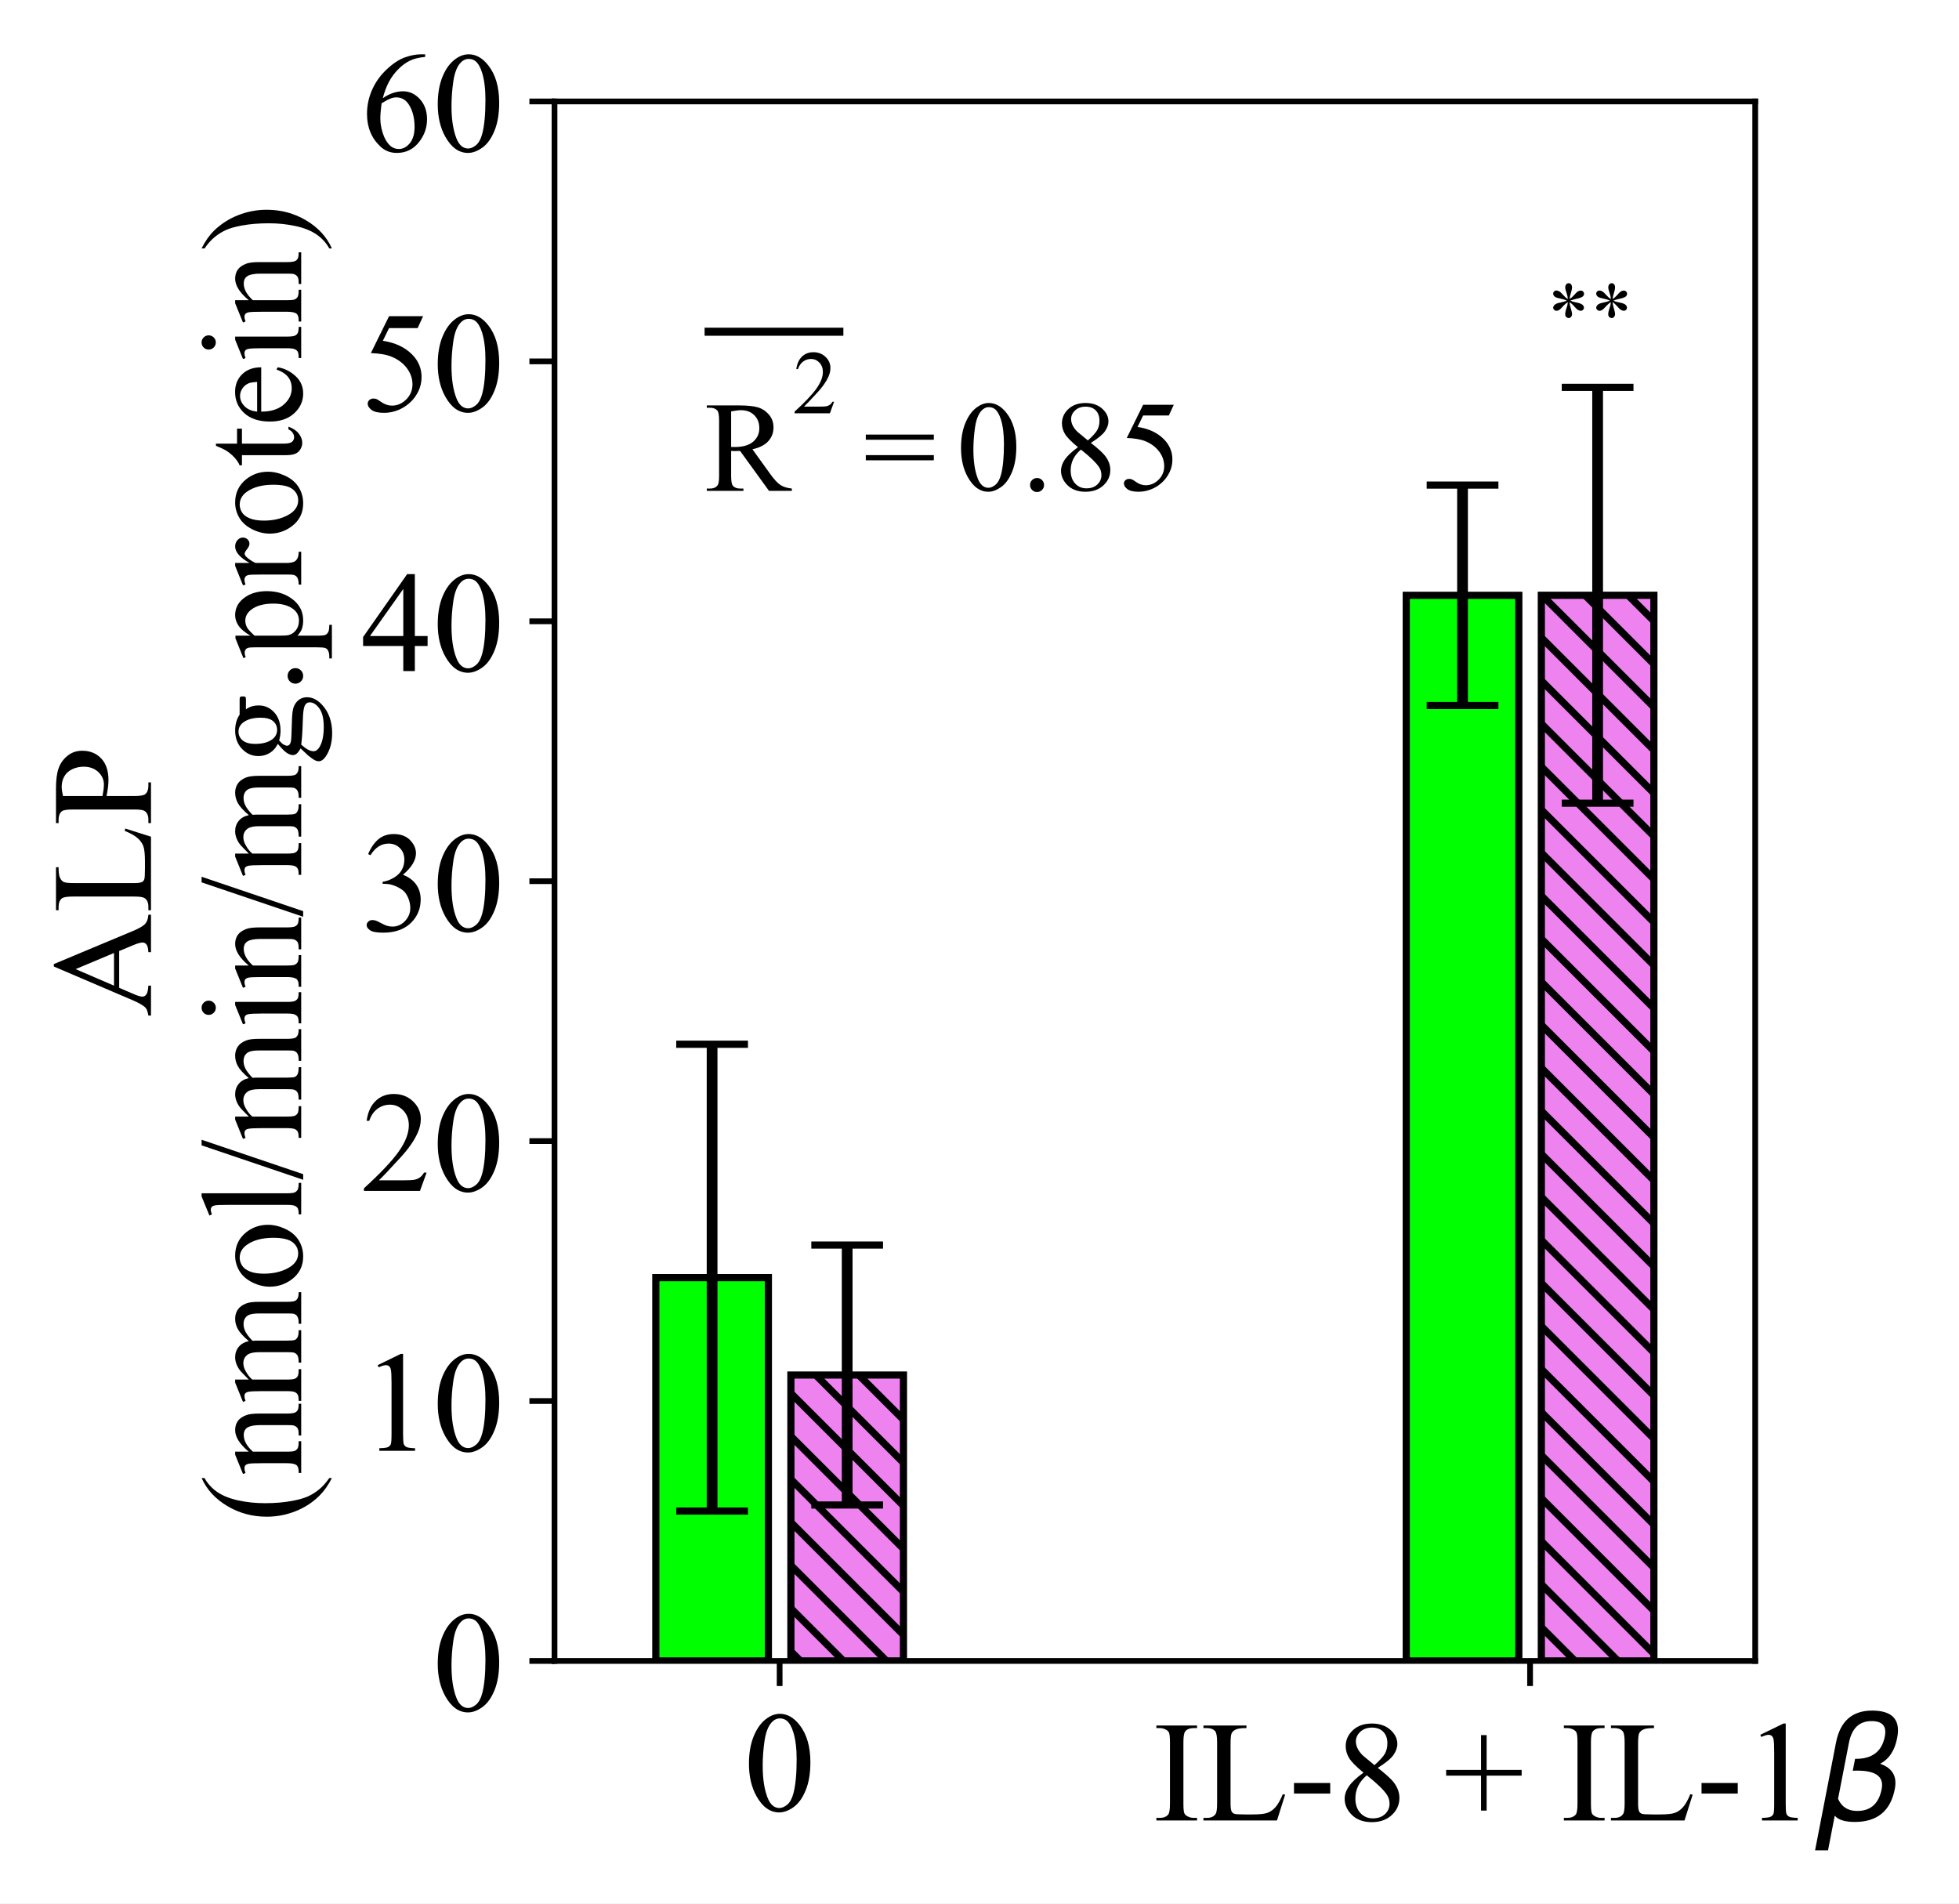
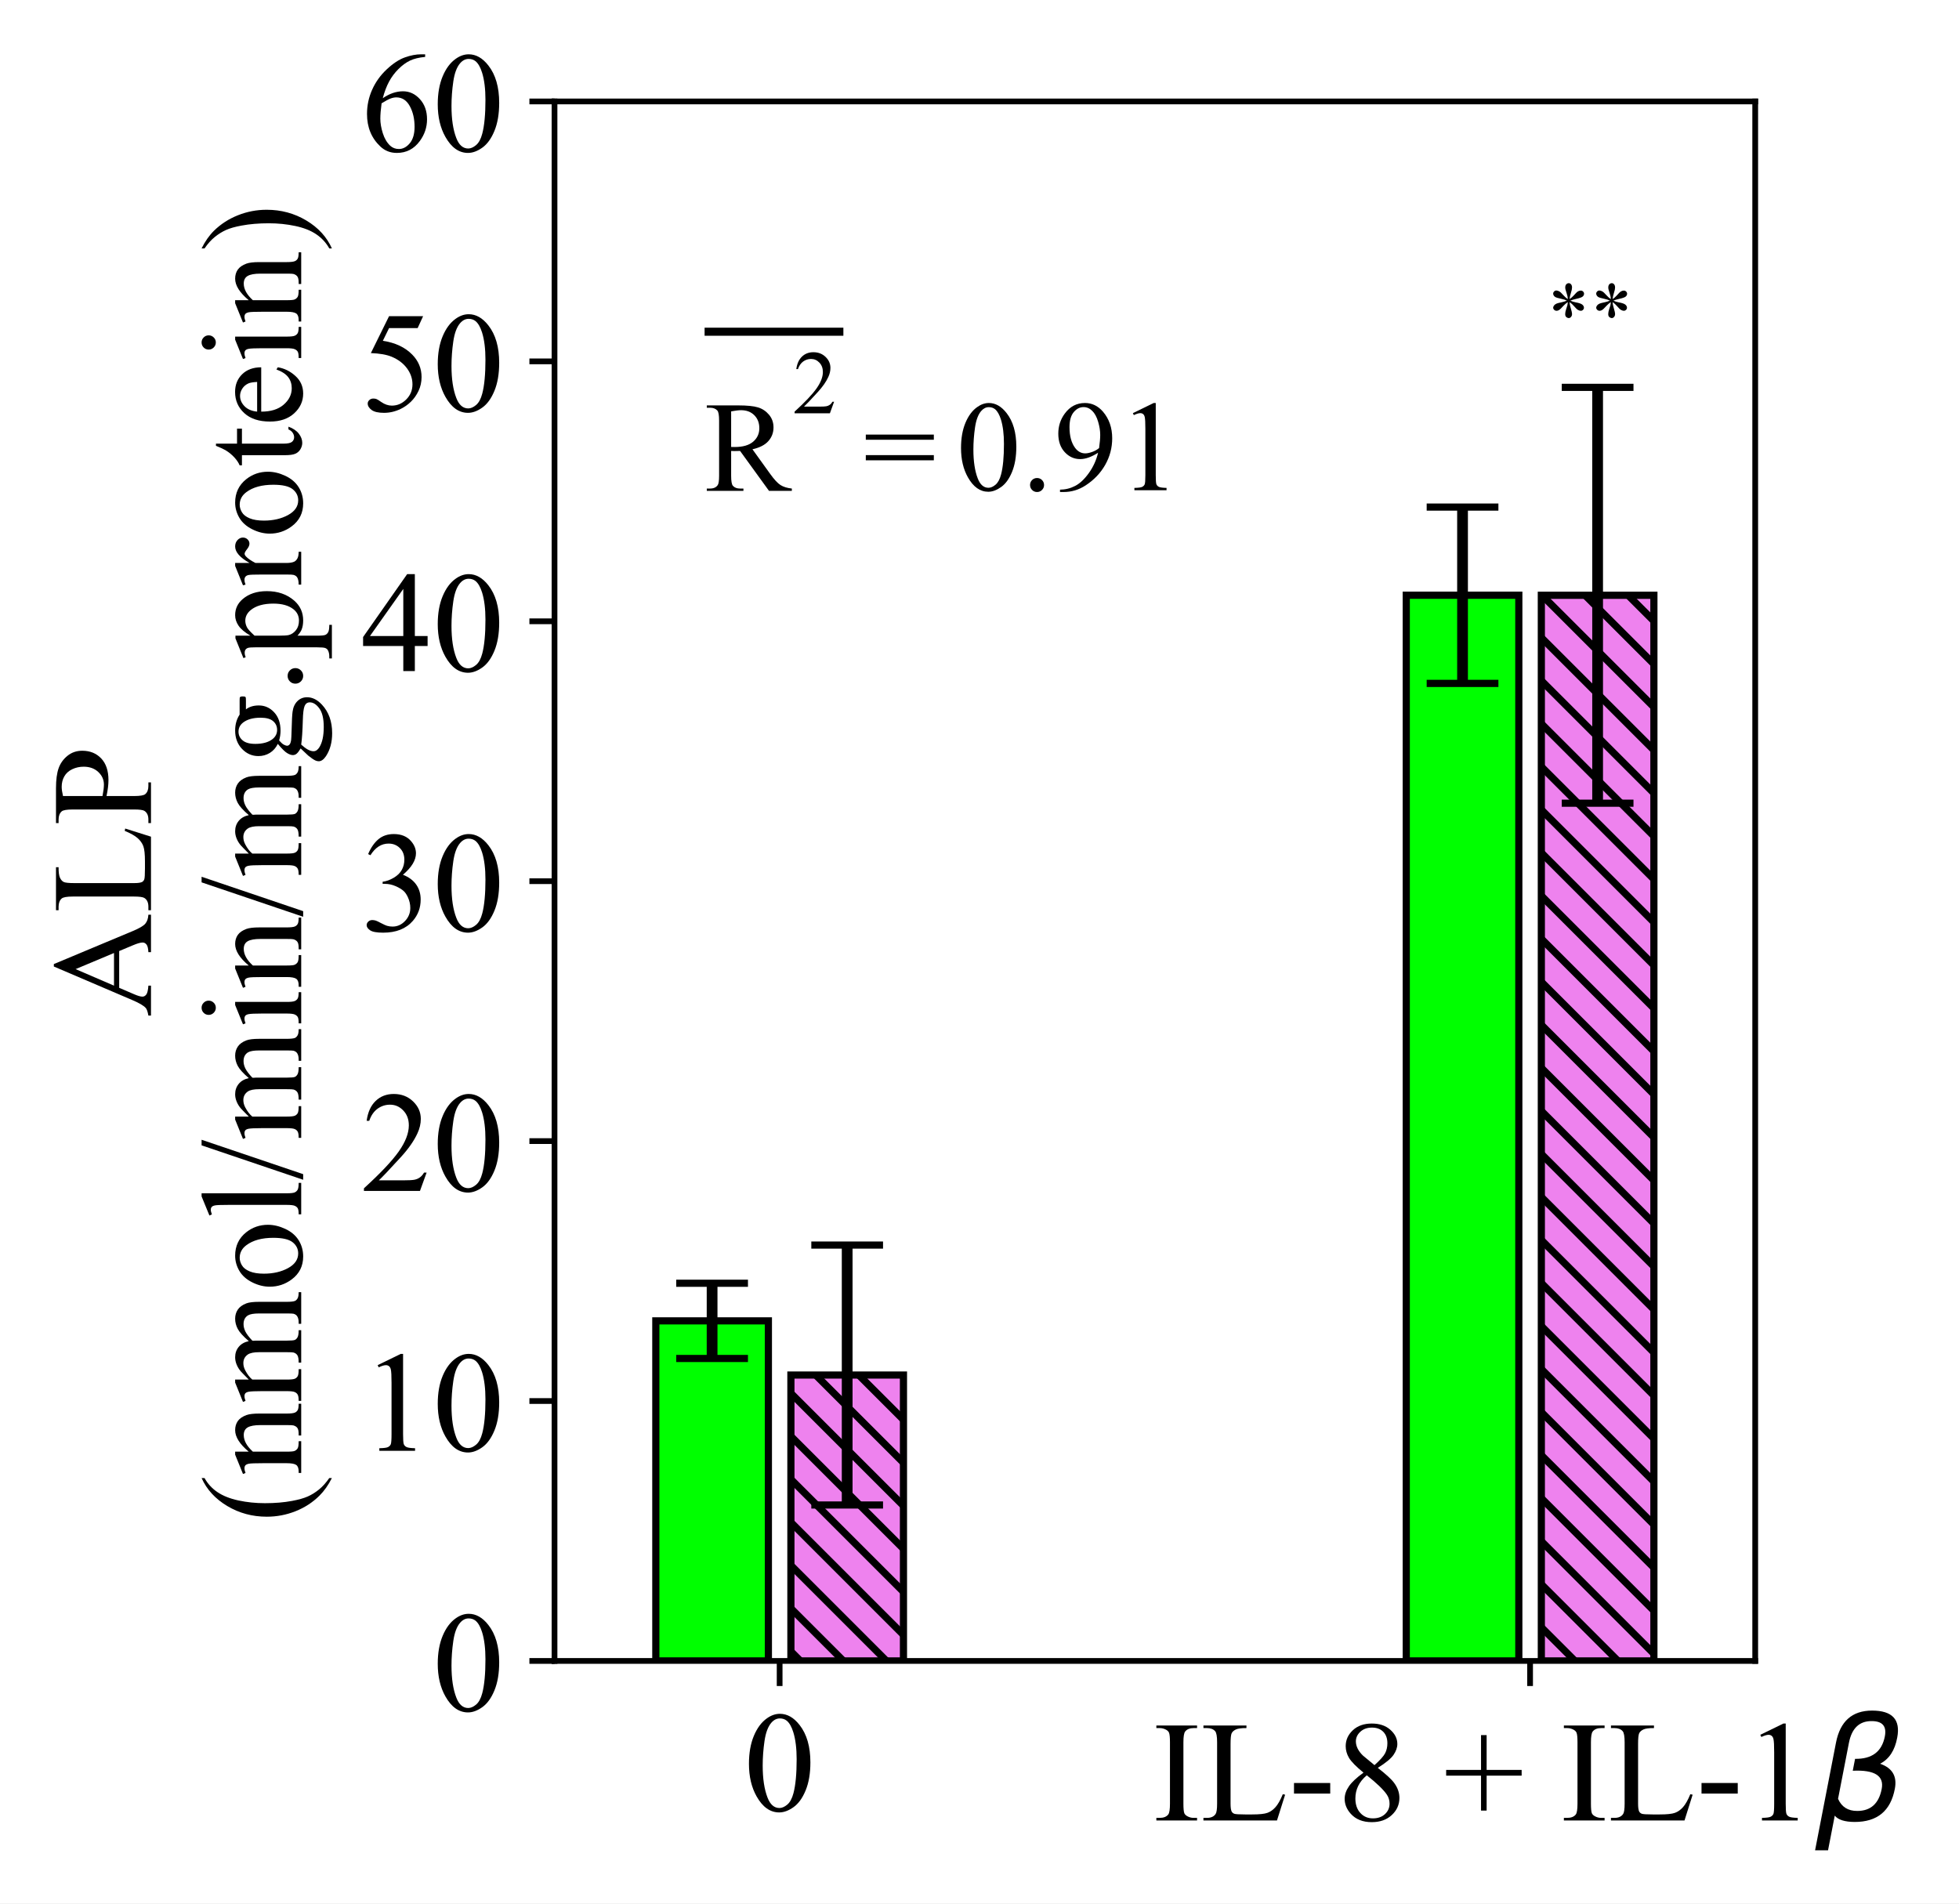
<svg xmlns="http://www.w3.org/2000/svg" xmlns:xlink="http://www.w3.org/1999/xlink" height="265.384pt" version="1.1" viewBox="0 0 273.121 265.384" width="273.121pt">
  <defs>
    <style type="text/css">
*{stroke-linecap:butt;stroke-linejoin:round;}
  </style>
  </defs>
  <g id="figure_1">
    <g id="patch_1">
      <path d="M -0 265.384  L 273.121 265.384  L 273.121 0  L -0 0  z " style="fill:#ffffff;" />
    </g>
    <g id="axes_1">
      <g id="patch_2">
        <path d="M 77.309 231.584  L 244.709 231.584  L 244.709 14.144  L 77.309 14.144  z " style="fill:#ffffff;" />
      </g>
      <g id="patch_3">
-         <path clip-path="url(#p225c1f3e63)" d="M 91.433 231.584  L 107.127 231.584  L 107.127 178.141  L 91.433 178.141  z " style="fill:#00ff00;stroke:#000000;stroke-linejoin:miter;" />
+         <path clip-path="url(#p891bf32fe1)" d="M 91.433 231.584  L 107.127 231.584  L 107.127 184.166  L 91.433 184.166  z " style="fill:#00ff00;stroke:#000000;stroke-linejoin:miter;" />
      </g>
      <g id="patch_4">
-         <path clip-path="url(#p225c1f3e63)" d="M 196.058 231.584  L 211.752 231.584  L 211.752 83.005  L 196.058 83.005  z " style="fill:#00ff00;stroke:#000000;stroke-linejoin:miter;" />
+         <path clip-path="url(#p891bf32fe1)" d="M 196.058 231.584  L 211.752 231.584  L 211.752 82.993  L 196.058 82.993  z " style="fill:#00ff00;stroke:#000000;stroke-linejoin:miter;" />
      </g>
      <g id="patch_5">
-         <path clip-path="url(#p225c1f3e63)" d="M 110.266 231.584  L 125.959 231.584  L 125.959 191.72  L 110.266 191.72  z " style="fill:url(#he78d09f156);stroke:#000000;stroke-linejoin:miter;" />
+         <path clip-path="url(#p891bf32fe1)" d="M 110.266 231.584  L 125.959 231.584  L 125.959 191.72  L 110.266 191.72  z " style="fill:url(#h399701692b);stroke:#000000;stroke-linejoin:miter;" />
      </g>
      <g id="patch_6">
-         <path clip-path="url(#p225c1f3e63)" d="M 214.891 231.584  L 230.584 231.584  L 230.584 83  L 214.891 83  z " style="fill:url(#he78d09f156);stroke:#000000;stroke-linejoin:miter;" />
+         <path clip-path="url(#p891bf32fe1)" d="M 214.891 231.584  L 230.584 231.584  L 230.584 83  L 214.891 83  z " style="fill:url(#h399701692b);stroke:#000000;stroke-linejoin:miter;" />
      </g>
      <g id="matplotlib.axis_1">
        <g id="xtick_1">
          <g id="line2d_1">
            <defs>
-               <path d="M 0 0  L 0 3.5  " id="m5972c3d067" style="stroke:#000000;stroke-width:0.8;" />
-             </defs>
-             <g>
-               <use style="stroke:#000000;stroke-width:0.8;" x="108.696" xlink:href="#m5972c3d067" y="231.584" />
+               <path d="M 0 0  L 0 3.5  " id="m0d9d1a9102" style="stroke:#000000;stroke-width:0.8;" />
+             </defs>
+             <g>
+               <use style="stroke:#000000;stroke-width:0.8;" x="108.696" xlink:href="#m0d9d1a9102" y="231.584" />
            </g>
          </g>
          <g id="text_1">
            <defs>
              <path d="M 3.609 32.719  Q 3.609 44.047 7.031 52.219  Q 10.453 60.406 16.109 64.406  Q 20.516 67.578 25.203 67.578  Q 32.812 67.578 38.875 59.812  Q 46.438 50.203 46.438 33.734  Q 46.438 22.219 43.109 14.156  Q 39.797 6.109 34.641 2.469  Q 29.5 -1.172 24.703 -1.172  Q 15.234 -1.172 8.938 10.016  Q 3.609 19.438 3.609 32.719  z M 13.188 31.5  Q 13.188 17.828 16.547 9.188  Q 19.344 1.906 24.859 1.906  Q 27.484 1.906 30.312 4.266  Q 33.156 6.641 34.625 12.203  Q 36.859 20.609 36.859 35.891  Q 36.859 47.219 34.516 54.781  Q 32.766 60.406 29.984 62.75  Q 27.984 64.359 25.141 64.359  Q 21.828 64.359 19.234 61.375  Q 15.719 57.328 14.453 48.625  Q 13.188 39.938 13.188 31.5  z " id="TimesNewRomanPSMT-30" />
            </defs>
            <g transform="translate(103.6963 252.4712)scale(0.2 -0.2)">
              <use xlink:href="#TimesNewRomanPSMT-30" />
            </g>
          </g>
        </g>
        <g id="xtick_2">
          <g id="line2d_2">
            <g>
-               <use style="stroke:#000000;stroke-width:0.8;" x="213.321" xlink:href="#m5972c3d067" y="231.584" />
+               <use style="stroke:#000000;stroke-width:0.8;" x="213.321" xlink:href="#m0d9d1a9102" y="231.584" />
            </g>
          </g>
          <g id="text_2">
            <defs>
              <path d="M 30.859 1.812  L 30.859 0  L 2.484 0  L 2.484 1.812  L 4.828 1.812  Q 8.938 1.812 10.797 4.203  Q 11.969 5.766 11.969 11.719  L 11.969 54.5  Q 11.969 59.516 11.328 61.141  Q 10.844 62.359 9.328 63.234  Q 7.172 64.406 4.828 64.406  L 2.484 64.406  L 2.484 66.219  L 30.859 66.219  L 30.859 64.406  L 28.469 64.406  Q 24.422 64.406 22.562 62.016  Q 21.344 60.453 21.344 54.5  L 21.344 11.719  Q 21.344 6.688 21.969 5.078  Q 22.469 3.859 24.031 2.984  Q 26.125 1.812 28.469 1.812  z " id="TimesNewRomanPSMT-49" />
              <path d="M 57.328 18.312  L 58.938 17.969  L 53.266 0  L 2 0  L 2 1.812  L 4.5 1.812  Q 8.688 1.812 10.5 4.547  Q 11.531 6.109 11.531 11.766  L 11.531 54.5  Q 11.531 60.688 10.156 62.25  Q 8.25 64.406 4.5 64.406  L 2 64.406  L 2 66.219  L 31.984 66.219  L 31.984 64.406  Q 26.703 64.453 24.578 63.422  Q 22.469 62.406 21.688 60.844  Q 20.906 59.281 20.906 53.375  L 20.906 11.766  Q 20.906 7.719 21.688 6.203  Q 22.266 5.172 23.484 4.688  Q 24.703 4.203 31.109 4.203  L 35.938 4.203  Q 43.562 4.203 46.625 5.328  Q 49.703 6.453 52.234 9.297  Q 54.781 12.156 57.328 18.312  z " id="TimesNewRomanPSMT-4c" />
              <path d="M 4.047 26.125  L 29.297 26.125  L 29.297 18.75  L 4.047 18.75  z " id="TimesNewRomanPSMT-2d" />
              <path d="M 19.188 33.344  Q 11.328 39.797 9.047 43.703  Q 6.781 47.609 6.781 51.812  Q 6.781 58.25 11.766 62.906  Q 16.75 67.578 25 67.578  Q 33.016 67.578 37.891 63.234  Q 42.781 58.891 42.781 53.328  Q 42.781 49.609 40.141 45.75  Q 37.5 41.891 29.156 36.672  Q 37.75 30.031 40.531 26.219  Q 44.234 21.234 44.234 15.719  Q 44.234 8.734 38.906 3.781  Q 33.594 -1.172 24.953 -1.172  Q 15.531 -1.172 10.25 4.734  Q 6.062 9.469 6.062 15.094  Q 6.062 19.484 9.016 23.797  Q 11.969 28.125 19.188 33.344  z M 26.859 38.578  Q 32.719 43.844 34.281 46.891  Q 35.844 49.953 35.844 53.812  Q 35.844 58.938 32.953 61.844  Q 30.078 64.75 25.094 64.75  Q 20.125 64.75 17 61.859  Q 13.875 58.984 13.875 55.125  Q 13.875 52.594 15.156 50.047  Q 16.453 47.516 18.844 45.219  z M 21.484 31.5  Q 17.438 28.078 15.484 24.047  Q 13.531 20.016 13.531 15.328  Q 13.531 9.031 16.969 5.25  Q 20.406 1.469 25.734 1.469  Q 31 1.469 34.172 4.438  Q 37.359 7.422 37.359 11.672  Q 37.359 15.188 35.5 17.969  Q 32.031 23.141 21.484 31.5  z " id="TimesNewRomanPSMT-38" />
              <path id="TimesNewRomanPSMT-20" />
              <path d="M 26.125 6.891  L 26.125 31.25  L 1.812 31.25  L 1.812 35.25  L 26.125 35.25  L 26.125 59.516  L 30.031 59.516  L 30.031 35.25  L 54.438 35.25  L 54.438 31.25  L 30.031 31.25  L 30.031 6.891  z " id="TimesNewRomanPSMT-2b" />
              <path d="M 11.719 59.719  L 27.828 67.578  L 29.438 67.578  L 29.438 11.672  Q 29.438 6.109 29.906 4.734  Q 30.375 3.375 31.828 2.641  Q 33.297 1.906 37.797 1.812  L 37.797 0  L 12.891 0  L 12.891 1.812  Q 17.578 1.906 18.938 2.609  Q 20.312 3.328 20.844 4.516  Q 21.391 5.719 21.391 11.672  L 21.391 47.406  Q 21.391 54.641 20.906 56.688  Q 20.562 58.25 19.656 58.984  Q 18.75 59.719 17.484 59.719  Q 15.672 59.719 12.453 58.203  z " id="TimesNewRomanPSMT-31" />
              <path d="M 13.625 3.375  L 8.938 -20.797  L -0.094 -20.797  L 14.5 54.344  Q 18.844 76.609 39.656 76.609  Q 60.75 76.609 57.172 57.812  Q 54.734 44.438 45.219 39.547  Q 58.016 35.156 55.516 22.125  Q 51.125 -1.078 27.484 -1.031  Q 17.141 -0.984 13.625 3.375  z M 15.922 15.094  Q 19.672 6.594 29.297 6.641  Q 43.359 6.641 46.344 21.969  Q 49.031 35.75 26.172 34.672  L 27.781 42.969  Q 45.453 42.672 48.531 58.594  Q 50.641 69.344 39.203 69.281  Q 26.422 69.281 23.484 54.047  z " id="DejaVuSans-Oblique-3b2" />
            </defs>
            <g transform="translate(160.7212 253.9056)scale(0.2 -0.2)">
              <use transform="translate(0 0.390625)" xlink:href="#TimesNewRomanPSMT-49" />
              <use transform="translate(33.30078 0.390625)" xlink:href="#TimesNewRomanPSMT-4c" />
              <use transform="translate(94.38477 0.390625)" xlink:href="#TimesNewRomanPSMT-2d" />
              <use transform="translate(127.6855 0.390625)" xlink:href="#TimesNewRomanPSMT-38" />
              <use transform="translate(177.6855 0.390625)" xlink:href="#TimesNewRomanPSMT-20" />
              <use transform="translate(202.6855 0.390625)" xlink:href="#TimesNewRomanPSMT-2b" />
              <use transform="translate(259.082 0.390625)" xlink:href="#TimesNewRomanPSMT-20" />
              <use transform="translate(284.082 0.390625)" xlink:href="#TimesNewRomanPSMT-49" />
              <use transform="translate(317.3828 0.390625)" xlink:href="#TimesNewRomanPSMT-4c" />
              <use transform="translate(378.4668 0.390625)" xlink:href="#TimesNewRomanPSMT-2d" />
              <use transform="translate(411.7676 0.390625)" xlink:href="#TimesNewRomanPSMT-31" />
              <use transform="translate(461.7676 0.390625)" xlink:href="#DejaVuSans-Oblique-3b2" />
            </g>
          </g>
        </g>
      </g>
      <g id="matplotlib.axis_2">
        <g id="ytick_1">
          <g id="line2d_3">
            <defs>
-               <path d="M 0 0  L -3.5 0  " id="m9ecd8b7748" style="stroke:#000000;stroke-width:0.8;" />
-             </defs>
-             <g>
-               <use style="stroke:#000000;stroke-width:0.8;" x="77.309" xlink:href="#m9ecd8b7748" y="231.584" />
+               <path d="M 0 0  L -3.5 0  " id="me59e2713c3" style="stroke:#000000;stroke-width:0.8;" />
+             </defs>
+             <g>
+               <use style="stroke:#000000;stroke-width:0.8;" x="77.309" xlink:href="#me59e2713c3" y="231.584" />
            </g>
          </g>
          <g id="text_3">
            <g transform="translate(60.30875 238.5275)scale(0.2 -0.2)">
              <use xlink:href="#TimesNewRomanPSMT-30" />
            </g>
          </g>
        </g>
        <g id="ytick_2">
          <g id="line2d_4">
            <g>
-               <use style="stroke:#000000;stroke-width:0.8;" x="77.309" xlink:href="#m9ecd8b7748" y="195.344" />
+               <use style="stroke:#000000;stroke-width:0.8;" x="77.309" xlink:href="#me59e2713c3" y="195.344" />
            </g>
          </g>
          <g id="text_4">
            <g transform="translate(50.30875 202.2875)scale(0.2 -0.2)">
              <use xlink:href="#TimesNewRomanPSMT-31" />
              <use x="50" xlink:href="#TimesNewRomanPSMT-30" />
            </g>
          </g>
        </g>
        <g id="ytick_3">
          <g id="line2d_5">
            <g>
-               <use style="stroke:#000000;stroke-width:0.8;" x="77.309" xlink:href="#m9ecd8b7748" y="159.104" />
+               <use style="stroke:#000000;stroke-width:0.8;" x="77.309" xlink:href="#me59e2713c3" y="159.104" />
            </g>
          </g>
          <g id="text_5">
            <defs>
              <path d="M 45.844 12.75  L 41.219 0  L 2.156 0  L 2.156 1.812  Q 19.391 17.531 26.422 27.484  Q 33.453 37.453 33.453 45.703  Q 33.453 52 29.594 56.047  Q 25.734 60.109 20.359 60.109  Q 15.484 60.109 11.594 57.25  Q 7.719 54.391 5.859 48.875  L 4.047 48.875  Q 5.281 57.906 10.328 62.734  Q 15.375 67.578 22.953 67.578  Q 31 67.578 36.391 62.406  Q 41.797 57.234 41.797 50.203  Q 41.797 45.172 39.453 40.141  Q 35.844 32.234 27.734 23.391  Q 15.578 10.109 12.547 7.375  L 29.828 7.375  Q 35.109 7.375 37.234 7.766  Q 39.359 8.156 41.062 9.344  Q 42.781 10.547 44.047 12.75  z " id="TimesNewRomanPSMT-32" />
            </defs>
            <g transform="translate(50.30875 166.0475)scale(0.2 -0.2)">
              <use xlink:href="#TimesNewRomanPSMT-32" />
              <use x="50" xlink:href="#TimesNewRomanPSMT-30" />
            </g>
          </g>
        </g>
        <g id="ytick_4">
          <g id="line2d_6">
            <g>
-               <use style="stroke:#000000;stroke-width:0.8;" x="77.309" xlink:href="#m9ecd8b7748" y="122.864" />
+               <use style="stroke:#000000;stroke-width:0.8;" x="77.309" xlink:href="#me59e2713c3" y="122.864" />
            </g>
          </g>
          <g id="text_6">
            <defs>
              <path d="M 5.078 53.609  Q 7.906 60.297 12.219 63.938  Q 16.547 67.578 23 67.578  Q 30.953 67.578 35.203 62.406  Q 38.422 58.547 38.422 54.156  Q 38.422 46.922 29.344 39.203  Q 35.453 36.812 38.578 32.375  Q 41.703 27.938 41.703 21.922  Q 41.703 13.328 36.234 7.031  Q 29.109 -1.172 15.578 -1.172  Q 8.891 -1.172 6.469 0.484  Q 4.047 2.156 4.047 4.047  Q 4.047 5.469 5.188 6.547  Q 6.344 7.625 7.953 7.625  Q 9.188 7.625 10.453 7.234  Q 11.281 6.984 14.203 5.438  Q 17.141 3.906 18.266 3.609  Q 20.062 3.078 22.125 3.078  Q 27.094 3.078 30.781 6.938  Q 34.469 10.797 34.469 16.062  Q 34.469 19.922 32.766 23.578  Q 31.5 26.312 29.984 27.734  Q 27.875 29.688 24.219 31.266  Q 20.562 32.859 16.75 32.859  L 15.188 32.859  L 15.188 34.328  Q 19.047 34.812 22.922 37.109  Q 26.812 39.406 28.562 42.625  Q 30.328 45.844 30.328 49.703  Q 30.328 54.734 27.172 57.828  Q 24.031 60.938 19.344 60.938  Q 11.766 60.938 6.688 52.828  z " id="TimesNewRomanPSMT-33" />
            </defs>
            <g transform="translate(50.30875 129.8075)scale(0.2 -0.2)">
              <use xlink:href="#TimesNewRomanPSMT-33" />
              <use x="50" xlink:href="#TimesNewRomanPSMT-30" />
            </g>
          </g>
        </g>
        <g id="ytick_5">
          <g id="line2d_7">
            <g>
-               <use style="stroke:#000000;stroke-width:0.8;" x="77.309" xlink:href="#m9ecd8b7748" y="86.624" />
+               <use style="stroke:#000000;stroke-width:0.8;" x="77.309" xlink:href="#me59e2713c3" y="86.624" />
            </g>
          </g>
          <g id="text_7">
            <defs>
              <path d="M 46.531 24.422  L 46.531 17.484  L 37.641 17.484  L 37.641 0  L 29.594 0  L 29.594 17.484  L 1.562 17.484  L 1.562 23.734  L 32.281 67.578  L 37.641 67.578  L 37.641 24.422  z M 29.594 24.422  L 29.594 57.281  L 6.344 24.422  z " id="TimesNewRomanPSMT-34" />
            </defs>
            <g transform="translate(50.30875 93.5675)scale(0.2 -0.2)">
              <use xlink:href="#TimesNewRomanPSMT-34" />
              <use x="50" xlink:href="#TimesNewRomanPSMT-30" />
            </g>
          </g>
        </g>
        <g id="ytick_6">
          <g id="line2d_8">
            <g>
-               <use style="stroke:#000000;stroke-width:0.8;" x="77.309" xlink:href="#m9ecd8b7748" y="50.384" />
+               <use style="stroke:#000000;stroke-width:0.8;" x="77.309" xlink:href="#me59e2713c3" y="50.384" />
            </g>
          </g>
          <g id="text_8">
            <defs>
              <path d="M 43.406 66.219  L 39.594 57.906  L 19.672 57.906  L 15.328 49.031  Q 28.266 47.125 35.844 39.406  Q 42.328 32.766 42.328 23.781  Q 42.328 18.562 40.203 14.109  Q 38.094 9.672 34.859 6.547  Q 31.641 3.422 27.688 1.516  Q 22.078 -1.172 16.156 -1.172  Q 10.203 -1.172 7.484 0.844  Q 4.781 2.875 4.781 5.328  Q 4.781 6.688 5.906 7.734  Q 7.031 8.797 8.734 8.797  Q 10.016 8.797 10.969 8.406  Q 11.922 8.016 14.203 6.391  Q 17.875 3.859 21.625 3.859  Q 27.344 3.859 31.656 8.172  Q 35.984 12.5 35.984 18.703  Q 35.984 24.703 32.125 29.906  Q 28.266 35.109 21.484 37.938  Q 16.156 40.141 6.984 40.484  L 19.672 66.219  z " id="TimesNewRomanPSMT-35" />
            </defs>
            <g transform="translate(50.30875 57.3275)scale(0.2 -0.2)">
              <use xlink:href="#TimesNewRomanPSMT-35" />
              <use x="50" xlink:href="#TimesNewRomanPSMT-30" />
            </g>
          </g>
        </g>
        <g id="ytick_7">
          <g id="line2d_9">
            <g>
-               <use style="stroke:#000000;stroke-width:0.8;" x="77.309" xlink:href="#m9ecd8b7748" y="14.144" />
+               <use style="stroke:#000000;stroke-width:0.8;" x="77.309" xlink:href="#me59e2713c3" y="14.144" />
            </g>
          </g>
          <g id="text_9">
            <defs>
              <path d="M 44.828 67.578  L 44.828 65.766  Q 38.375 65.141 34.297 63.203  Q 30.219 61.281 26.234 57.328  Q 22.266 53.375 19.656 48.516  Q 17.047 43.656 15.281 36.969  Q 22.312 41.797 29.391 41.797  Q 36.188 41.797 41.156 36.328  Q 46.141 30.859 46.141 22.266  Q 46.141 13.969 41.109 7.125  Q 35.062 -1.172 25.094 -1.172  Q 18.312 -1.172 13.578 3.328  Q 4.297 12.062 4.297 25.984  Q 4.297 34.859 7.859 42.859  Q 11.422 50.875 18.031 57.078  Q 24.656 63.281 30.703 65.422  Q 36.766 67.578 42 67.578  z M 14.453 33.406  Q 13.578 26.812 13.578 22.75  Q 13.578 18.062 15.312 12.562  Q 17.047 7.078 20.453 3.859  Q 22.953 1.562 26.516 1.562  Q 30.766 1.562 34.109 5.562  Q 37.453 9.578 37.453 17  Q 37.453 25.344 34.125 31.438  Q 30.812 37.547 24.703 37.547  Q 22.859 37.547 20.734 36.766  Q 18.609 35.984 14.453 33.406  z " id="TimesNewRomanPSMT-36" />
            </defs>
            <g transform="translate(50.30875 21.0875)scale(0.2 -0.2)">
              <use xlink:href="#TimesNewRomanPSMT-36" />
              <use x="50" xlink:href="#TimesNewRomanPSMT-30" />
            </g>
          </g>
        </g>
        <g id="text_10">
          <defs>
            <path d="M 45.75 22.172  L 20.125 22.172  L 15.625 11.719  Q 13.969 7.859 13.969 5.953  Q 13.969 4.438 15.406 3.297  Q 16.844 2.156 21.625 1.812  L 21.625 0  L 0.781 0  L 0.781 1.812  Q 4.938 2.547 6.156 3.719  Q 8.641 6.062 11.672 13.234  L 34.969 67.719  L 36.672 67.719  L 59.719 12.641  Q 62.5 6 64.766 4.016  Q 67.047 2.047 71.094 1.812  L 71.094 0  L 44.969 0  L 44.969 1.812  Q 48.922 2 50.312 3.125  Q 51.703 4.25 51.703 5.859  Q 51.703 8.016 49.75 12.641  z M 44.391 25.781  L 33.156 52.547  L 21.625 25.781  z " id="TimesNewRomanPSMT-41" />
            <path d="M 20.516 31  L 20.516 11.719  Q 20.516 5.469 21.875 3.953  Q 23.734 1.812 27.484 1.812  L 30.031 1.812  L 30.031 0  L 1.656 0  L 1.656 1.812  L 4.156 1.812  Q 8.344 1.812 10.156 4.547  Q 11.141 6.062 11.141 11.719  L 11.141 54.5  Q 11.141 60.75 9.812 62.25  Q 7.906 64.406 4.156 64.406  L 1.656 64.406  L 1.656 66.219  L 25.922 66.219  Q 34.812 66.219 39.938 64.375  Q 45.062 62.547 48.578 58.203  Q 52.094 53.859 52.094 47.906  Q 52.094 39.797 46.75 34.719  Q 41.406 29.641 31.641 29.641  Q 29.25 29.641 26.469 29.984  Q 23.688 30.328 20.516 31  z M 20.516 33.797  Q 23.094 33.297 25.094 33.047  Q 27.094 32.812 28.516 32.812  Q 33.594 32.812 37.281 36.734  Q 40.969 40.672 40.969 46.922  Q 40.969 51.219 39.203 54.906  Q 37.453 58.594 34.219 60.422  Q 31 62.25 26.906 62.25  Q 24.422 62.25 20.516 61.328  z " id="TimesNewRomanPSMT-50" />
          </defs>
          <g transform="translate(21.05 141.7544)rotate(-90)scale(0.2 -0.2)">
            <use xlink:href="#TimesNewRomanPSMT-41" />
            <use x="72.217" xlink:href="#TimesNewRomanPSMT-4c" />
            <use x="133.301" xlink:href="#TimesNewRomanPSMT-50" />
          </g>
          <defs>
            <path d="M 31.062 -19.578  L 31.062 -21.391  Q 23.688 -17.672 18.75 -12.703  Q 11.719 -5.609 7.906 4  Q 4.109 13.625 4.109 23.969  Q 4.109 39.109 11.578 51.578  Q 19.047 64.062 31.062 69.438  L 31.062 67.391  Q 25.047 64.062 21.188 58.297  Q 17.328 52.547 15.422 43.703  Q 13.531 34.859 13.531 25.25  Q 13.531 14.797 15.141 6.25  Q 16.406 -0.484 18.203 -4.562  Q 20.016 -8.641 23.062 -12.391  Q 26.125 -16.156 31.062 -19.578  z " id="TimesNewRomanPSMT-28" />
            <path d="M 16.156 36.578  Q 24.031 46.047 31.156 46.047  Q 34.812 46.047 37.453 44.219  Q 40.094 42.391 41.656 38.188  Q 42.719 35.25 42.719 29.203  L 42.719 10.109  Q 42.719 5.859 43.406 4.344  Q 43.953 3.125 45.141 2.438  Q 46.344 1.766 49.562 1.766  L 49.562 0  L 27.438 0  L 27.438 1.766  L 28.375 1.766  Q 31.5 1.766 32.734 2.703  Q 33.984 3.656 34.469 5.516  Q 34.672 6.25 34.672 10.109  L 34.672 28.422  Q 34.672 34.516 33.078 37.281  Q 31.5 40.047 27.734 40.047  Q 21.922 40.047 16.156 33.688  L 16.156 10.109  Q 16.156 5.562 16.703 4.5  Q 17.391 3.078 18.578 2.422  Q 19.781 1.766 23.438 1.766  L 23.438 0  L 1.312 0  L 1.312 1.766  L 2.297 1.766  Q 5.719 1.766 6.906 3.484  Q 8.109 5.219 8.109 10.109  L 8.109 26.703  Q 8.109 34.766 7.734 36.516  Q 7.375 38.281 6.609 38.906  Q 5.859 39.547 4.594 39.547  Q 3.219 39.547 1.312 38.812  L 0.594 40.578  L 14.062 46.047  L 16.156 46.047  z " id="TimesNewRomanPSMT-6e" />
            <path d="M 16.406 36.531  Q 21.297 41.406 22.172 42.141  Q 24.359 44 26.891 45.016  Q 29.438 46.047 31.938 46.047  Q 36.141 46.047 39.156 43.594  Q 42.188 41.156 43.219 36.531  Q 48.25 42.391 51.703 44.219  Q 55.172 46.047 58.844 46.047  Q 62.406 46.047 65.156 44.219  Q 67.922 42.391 69.531 38.234  Q 70.609 35.406 70.609 29.344  L 70.609 10.109  Q 70.609 5.906 71.234 4.344  Q 71.734 3.266 73.047 2.516  Q 74.359 1.766 77.344 1.766  L 77.344 0  L 55.281 0  L 55.281 1.766  L 56.203 1.766  Q 59.078 1.766 60.688 2.875  Q 61.812 3.656 62.312 5.375  Q 62.5 6.203 62.5 10.109  L 62.5 29.344  Q 62.5 34.812 61.188 37.062  Q 59.281 40.188 55.078 40.188  Q 52.484 40.188 49.875 38.891  Q 47.266 37.594 43.562 34.078  L 43.453 33.547  L 43.562 31.453  L 43.562 10.109  Q 43.562 5.516 44.062 4.391  Q 44.578 3.266 45.984 2.516  Q 47.406 1.766 50.828 1.766  L 50.828 0  L 28.219 0  L 28.219 1.766  Q 31.938 1.766 33.328 2.641  Q 34.719 3.516 35.25 5.281  Q 35.5 6.109 35.5 10.109  L 35.5 29.344  Q 35.5 34.812 33.891 37.203  Q 31.734 40.328 27.875 40.328  Q 25.25 40.328 22.656 38.922  Q 18.609 36.766 16.406 34.078  L 16.406 10.109  Q 16.406 5.719 17.016 4.391  Q 17.625 3.078 18.812 2.422  Q 20.016 1.766 23.688 1.766  L 23.688 0  L 1.562 0  L 1.562 1.766  Q 4.641 1.766 5.859 2.422  Q 7.078 3.078 7.703 4.516  Q 8.344 5.953 8.344 10.109  L 8.344 27.203  Q 8.344 34.578 7.906 36.719  Q 7.562 38.328 6.828 38.938  Q 6.109 39.547 4.828 39.547  Q 3.469 39.547 1.562 38.812  L 0.828 40.578  L 14.312 46.047  L 16.406 46.047  z " id="TimesNewRomanPSMT-6d" />
            <path d="M 25 46.047  Q 35.156 46.047 41.312 38.328  Q 46.531 31.734 46.531 23.188  Q 46.531 17.188 43.641 11.031  Q 40.766 4.891 35.719 1.75  Q 30.672 -1.375 24.469 -1.375  Q 14.359 -1.375 8.406 6.688  Q 3.375 13.484 3.375 21.922  Q 3.375 28.078 6.422 34.156  Q 9.469 40.234 14.453 43.141  Q 19.438 46.047 25 46.047  z M 23.484 42.875  Q 20.906 42.875 18.281 41.328  Q 15.672 39.797 14.062 35.938  Q 12.453 32.078 12.453 26.031  Q 12.453 16.266 16.328 9.172  Q 20.219 2.094 26.562 2.094  Q 31.297 2.094 34.375 6  Q 37.453 9.906 37.453 19.438  Q 37.453 31.344 32.328 38.188  Q 28.859 42.875 23.484 42.875  z " id="TimesNewRomanPSMT-6f" />
            <path d="M 18.5 69.438  L 18.5 10.109  Q 18.5 5.906 19.109 4.531  Q 19.734 3.172 21 2.469  Q 22.266 1.766 25.734 1.766  L 25.734 0  L 3.812 0  L 3.812 1.766  Q 6.891 1.766 8 2.391  Q 9.125 3.031 9.766 4.484  Q 10.406 5.953 10.406 10.109  L 10.406 50.734  Q 10.406 58.297 10.062 60.031  Q 9.719 61.766 8.953 62.391  Q 8.203 63.031 7.031 63.031  Q 5.766 63.031 3.812 62.25  L 2.984 63.969  L 16.312 69.438  z " id="TimesNewRomanPSMT-6c" />
            <path d="M 28.031 69.438  L 4.047 -1.375  L 0.141 -1.375  L 24.125 69.438  z " id="TimesNewRomanPSMT-2f" />
            <path d="M 14.5 69.438  Q 16.547 69.438 17.984 67.984  Q 19.438 66.547 19.438 64.5  Q 19.438 62.453 17.984 60.984  Q 16.547 59.516 14.5 59.516  Q 12.453 59.516 10.984 60.984  Q 9.516 62.453 9.516 64.5  Q 9.516 66.547 10.953 67.984  Q 12.406 69.438 14.5 69.438  z M 18.562 46.047  L 18.562 10.109  Q 18.562 5.906 19.172 4.516  Q 19.781 3.125 20.969 2.438  Q 22.172 1.766 25.344 1.766  L 25.344 0  L 3.609 0  L 3.609 1.766  Q 6.891 1.766 8 2.391  Q 9.125 3.031 9.781 4.484  Q 10.453 5.953 10.453 10.109  L 10.453 27.344  Q 10.453 34.625 10.016 36.766  Q 9.672 38.328 8.938 38.938  Q 8.203 39.547 6.938 39.547  Q 5.562 39.547 3.609 38.812  L 2.938 40.578  L 16.406 46.047  z " id="TimesNewRomanPSMT-69" />
            <path d="M 15.094 16.312  Q 10.984 18.312 8.781 21.891  Q 6.594 25.484 6.594 29.828  Q 6.594 36.469 11.594 41.25  Q 16.609 46.047 24.422 46.047  Q 30.812 46.047 35.5 42.922  L 44.969 42.922  Q 47.078 42.922 47.406 42.797  Q 47.75 42.672 47.906 42.391  Q 48.188 41.938 48.188 40.828  Q 48.188 39.547 47.953 39.062  Q 47.797 38.812 47.438 38.672  Q 47.078 38.531 44.969 38.531  L 39.156 38.531  Q 41.891 35.016 41.891 29.547  Q 41.891 23.297 37.109 18.844  Q 32.328 14.406 24.266 14.406  Q 20.953 14.406 17.484 15.375  Q 15.328 13.531 14.562 12.141  Q 13.812 10.75 13.812 9.766  Q 13.812 8.938 14.625 8.156  Q 15.438 7.375 17.781 7.031  Q 19.141 6.844 24.609 6.688  Q 34.672 6.453 37.641 6  Q 42.188 5.375 44.891 2.641  Q 47.609 -0.094 47.609 -4.109  Q 47.609 -9.625 42.438 -14.453  Q 34.812 -21.578 22.562 -21.578  Q 13.141 -21.578 6.641 -17.328  Q 2.984 -14.891 2.984 -12.25  Q 2.984 -11.078 3.516 -9.906  Q 4.344 -8.109 6.938 -4.891  Q 7.281 -4.438 11.922 0.391  Q 9.375 1.906 8.328 3.094  Q 7.281 4.297 7.281 5.812  Q 7.281 7.516 8.672 9.812  Q 10.062 12.109 15.094 16.312  z M 23.578 43.703  Q 19.969 43.703 17.531 40.812  Q 15.094 37.938 15.094 31.984  Q 15.094 24.266 18.406 20.016  Q 20.953 16.797 24.859 16.797  Q 28.562 16.797 30.953 19.578  Q 33.344 22.359 33.344 28.328  Q 33.344 36.078 29.984 40.484  Q 27.484 43.703 23.578 43.703  z M 14.594 0  Q 12.312 -2.484 11.141 -4.625  Q 9.969 -6.781 9.969 -8.594  Q 9.969 -10.938 12.797 -12.703  Q 17.672 -15.719 26.906 -15.719  Q 35.688 -15.719 39.859 -12.609  Q 44.047 -9.516 44.047 -6  Q 44.047 -3.469 41.547 -2.391  Q 39.016 -1.312 31.5 -1.125  Q 20.516 -0.828 14.594 0  z " id="TimesNewRomanPSMT-67" />
            <path d="M 12.5 9.469  Q 14.797 9.469 16.359 7.875  Q 17.922 6.297 17.922 4.047  Q 17.922 1.812 16.328 0.219  Q 14.75 -1.375 12.5 -1.375  Q 10.25 -1.375 8.656 0.219  Q 7.078 1.812 7.078 4.047  Q 7.078 6.344 8.656 7.906  Q 10.25 9.469 12.5 9.469  z " id="TimesNewRomanPSMT-2e" />
            <path d="M -0.094 40.281  L 13.672 45.844  L 15.531 45.844  L 15.531 35.406  Q 19 41.312 22.484 43.672  Q 25.984 46.047 29.828 46.047  Q 36.578 46.047 41.062 40.766  Q 46.578 34.328 46.578 23.969  Q 46.578 12.406 39.938 4.828  Q 34.469 -1.375 26.172 -1.375  Q 22.562 -1.375 19.922 -0.344  Q 17.969 0.391 15.531 2.594  L 15.531 -11.031  Q 15.531 -15.625 16.094 -16.859  Q 16.656 -18.109 18.047 -18.844  Q 19.438 -19.578 23.094 -19.578  L 23.094 -21.391  L -0.344 -21.391  L -0.344 -19.578  L 0.875 -19.578  Q 3.562 -19.625 5.469 -18.562  Q 6.391 -18.016 6.906 -16.812  Q 7.422 -15.625 7.422 -10.75  L 7.422 31.547  Q 7.422 35.891 7.031 37.062  Q 6.641 38.234 5.781 38.812  Q 4.938 39.406 3.469 39.406  Q 2.297 39.406 0.484 38.719  z M 15.531 32.516  L 15.531 15.828  Q 15.531 10.406 15.969 8.688  Q 16.656 5.859 19.312 3.703  Q 21.969 1.562 26.031 1.562  Q 30.906 1.562 33.938 5.375  Q 37.891 10.359 37.891 19.391  Q 37.891 29.641 33.406 35.156  Q 30.281 38.969 25.984 38.969  Q 23.641 38.969 21.344 37.797  Q 19.578 36.922 15.531 32.516  z " id="TimesNewRomanPSMT-70" />
            <path d="M 16.219 46.047  L 16.219 35.984  Q 21.828 46.047 27.734 46.047  Q 30.422 46.047 32.172 44.406  Q 33.938 42.781 33.938 40.625  Q 33.938 38.719 32.656 37.391  Q 31.391 36.078 29.641 36.078  Q 27.938 36.078 25.812 37.766  Q 23.688 39.453 22.656 39.453  Q 21.781 39.453 20.75 38.484  Q 18.562 36.469 16.219 31.891  L 16.219 10.453  Q 16.219 6.734 17.141 4.828  Q 17.781 3.516 19.391 2.641  Q 21 1.766 24.031 1.766  L 24.031 0  L 1.125 0  L 1.125 1.766  Q 4.547 1.766 6.203 2.828  Q 7.422 3.609 7.906 5.328  Q 8.156 6.156 8.156 10.062  L 8.156 27.391  Q 8.156 35.203 7.828 36.688  Q 7.516 38.188 6.656 38.859  Q 5.812 39.547 4.547 39.547  Q 3.031 39.547 1.125 38.812  L 0.641 40.578  L 14.156 46.047  z " id="TimesNewRomanPSMT-72" />
            <path d="M 16.109 59.422  L 16.109 44.734  L 26.562 44.734  L 26.562 41.312  L 16.109 41.312  L 16.109 12.312  Q 16.109 7.953 17.359 6.438  Q 18.609 4.938 20.562 4.938  Q 22.172 4.938 23.688 5.938  Q 25.203 6.938 26.031 8.891  L 27.938 8.891  Q 26.219 4.109 23.094 1.688  Q 19.969 -0.734 16.656 -0.734  Q 14.406 -0.734 12.25 0.516  Q 10.109 1.766 9.078 4.078  Q 8.062 6.391 8.062 11.234  L 8.062 41.312  L 0.984 41.312  L 0.984 42.922  Q 3.656 44 6.469 46.562  Q 9.281 49.125 11.469 52.641  Q 12.594 54.5 14.594 59.422  z " id="TimesNewRomanPSMT-74" />
            <path d="M 10.641 27.875  Q 10.594 17.922 15.484 12.25  Q 20.359 6.594 26.953 6.594  Q 31.344 6.594 34.594 9  Q 37.844 11.422 40.047 17.281  L 41.547 16.312  Q 40.531 9.625 35.594 4.125  Q 30.672 -1.375 23.25 -1.375  Q 15.188 -1.375 9.453 4.906  Q 3.719 11.188 3.719 21.781  Q 3.719 33.25 9.594 39.672  Q 15.484 46.094 24.359 46.094  Q 31.891 46.094 36.719 41.141  Q 41.547 36.188 41.547 27.875  z M 10.641 30.719  L 31.344 30.719  Q 31.109 35.016 30.328 36.766  Q 29.109 39.5 26.688 41.062  Q 24.266 42.625 21.625 42.625  Q 17.578 42.625 14.375 39.469  Q 11.188 36.328 10.641 30.719  z " id="TimesNewRomanPSMT-65" />
            <path d="M 2.25 67.391  L 2.25 69.438  Q 9.672 65.766 14.594 60.797  Q 21.578 53.656 25.391 44.062  Q 29.203 34.469 29.203 24.078  Q 29.203 8.938 21.75 -3.531  Q 14.312 -16.016 2.25 -21.391  L 2.25 -19.578  Q 8.25 -16.219 12.125 -10.469  Q 16.016 -4.734 17.891 4.125  Q 19.781 12.984 19.781 22.609  Q 19.781 33.016 18.172 41.609  Q 16.938 48.344 15.109 52.391  Q 13.281 56.453 10.25 60.203  Q 7.234 63.969 2.25 67.391  z " id="TimesNewRomanPSMT-29" />
          </defs>
          <g transform="translate(41.99312 217.295)rotate(-90)scale(0.2 -0.2)">
            <use xlink:href="#TimesNewRomanPSMT-20" />
            <use x="25" xlink:href="#TimesNewRomanPSMT-28" />
            <use x="58.301" xlink:href="#TimesNewRomanPSMT-6e" />
            <use x="108.301" xlink:href="#TimesNewRomanPSMT-6d" />
            <use x="186.084" xlink:href="#TimesNewRomanPSMT-6f" />
            <use x="236.084" xlink:href="#TimesNewRomanPSMT-6c" />
            <use x="263.867" xlink:href="#TimesNewRomanPSMT-2f" />
            <use x="291.65" xlink:href="#TimesNewRomanPSMT-6d" />
            <use x="369.434" xlink:href="#TimesNewRomanPSMT-69" />
            <use x="397.217" xlink:href="#TimesNewRomanPSMT-6e" />
            <use x="447.217" xlink:href="#TimesNewRomanPSMT-2f" />
            <use x="475" xlink:href="#TimesNewRomanPSMT-6d" />
            <use x="552.783" xlink:href="#TimesNewRomanPSMT-67" />
            <use x="602.783" xlink:href="#TimesNewRomanPSMT-2e" />
            <use x="627.783" xlink:href="#TimesNewRomanPSMT-70" />
            <use x="677.783" xlink:href="#TimesNewRomanPSMT-72" />
            <use x="711.084" xlink:href="#TimesNewRomanPSMT-6f" />
            <use x="761.084" xlink:href="#TimesNewRomanPSMT-74" />
            <use x="788.867" xlink:href="#TimesNewRomanPSMT-65" />
            <use x="833.252" xlink:href="#TimesNewRomanPSMT-69" />
            <use x="861.035" xlink:href="#TimesNewRomanPSMT-6e" />
            <use x="911.035" xlink:href="#TimesNewRomanPSMT-29" />
          </g>
        </g>
      </g>
      <g id="LineCollection_1">
-         <path clip-path="url(#p225c1f3e63)" d="M 99.28 210.684  L 99.28 145.599  " style="fill:none;stroke:#000000;stroke-width:1.5;" />
-         <path clip-path="url(#p225c1f3e63)" d="M 203.905 98.373  L 203.905 67.637  " style="fill:none;stroke:#000000;stroke-width:1.5;" />
+         <path clip-path="url(#p891bf32fe1)" d="M 99.28 189.411  L 99.28 178.922  " style="fill:none;stroke:#000000;stroke-width:1.5;" />
+         <path clip-path="url(#p891bf32fe1)" d="M 203.905 95.286  L 203.905 70.701  " style="fill:none;stroke:#000000;stroke-width:1.5;" />
      </g>
      <g id="LineCollection_2">
-         <path clip-path="url(#p225c1f3e63)" d="M 118.112 209.84  L 118.112 173.6  " style="fill:none;stroke:#000000;stroke-width:1.5;" />
-         <path clip-path="url(#p225c1f3e63)" d="M 222.738 111.992  L 222.738 54.008  " style="fill:none;stroke:#000000;stroke-width:1.5;" />
+         <path clip-path="url(#p891bf32fe1)" d="M 118.112 209.84  L 118.112 173.6  " style="fill:none;stroke:#000000;stroke-width:1.5;" />
+         <path clip-path="url(#p891bf32fe1)" d="M 222.738 111.992  L 222.738 54.008  " style="fill:none;stroke:#000000;stroke-width:1.5;" />
      </g>
      <g id="line2d_10">
        <defs>
-           <path d="M 5 0  L -5 -0  " id="m6295513877" style="stroke:#000000;" />
+           <path d="M 5 0  L -5 -0  " id="m703b33006a" style="stroke:#000000;" />
        </defs>
-         <g clip-path="url(#p225c1f3e63)">
-           <use style="stroke:#000000;" x="99.28" xlink:href="#m6295513877" y="210.684" />
-           <use style="stroke:#000000;" x="203.905" xlink:href="#m6295513877" y="98.373" />
+         <g clip-path="url(#p891bf32fe1)">
+           <use style="stroke:#000000;" x="99.28" xlink:href="#m703b33006a" y="189.411" />
+           <use style="stroke:#000000;" x="203.905" xlink:href="#m703b33006a" y="95.286" />
        </g>
      </g>
      <g id="line2d_11">
-         <g clip-path="url(#p225c1f3e63)">
-           <use style="stroke:#000000;" x="99.28" xlink:href="#m6295513877" y="145.599" />
-           <use style="stroke:#000000;" x="203.905" xlink:href="#m6295513877" y="67.637" />
+         <g clip-path="url(#p891bf32fe1)">
+           <use style="stroke:#000000;" x="99.28" xlink:href="#m703b33006a" y="178.922" />
+           <use style="stroke:#000000;" x="203.905" xlink:href="#m703b33006a" y="70.701" />
        </g>
      </g>
      <g id="line2d_12">
-         <g clip-path="url(#p225c1f3e63)">
-           <use style="stroke:#000000;" x="118.112" xlink:href="#m6295513877" y="209.84" />
-           <use style="stroke:#000000;" x="222.738" xlink:href="#m6295513877" y="111.992" />
+         <g clip-path="url(#p891bf32fe1)">
+           <use style="stroke:#000000;" x="118.112" xlink:href="#m703b33006a" y="209.84" />
+           <use style="stroke:#000000;" x="222.738" xlink:href="#m703b33006a" y="111.992" />
        </g>
      </g>
      <g id="line2d_13">
-         <g clip-path="url(#p225c1f3e63)">
-           <use style="stroke:#000000;" x="118.112" xlink:href="#m6295513877" y="173.6" />
-           <use style="stroke:#000000;" x="222.738" xlink:href="#m6295513877" y="54.008" />
+         <g clip-path="url(#p891bf32fe1)">
+           <use style="stroke:#000000;" x="118.112" xlink:href="#m703b33006a" y="173.6" />
+           <use style="stroke:#000000;" x="222.738" xlink:href="#m703b33006a" y="54.008" />
        </g>
      </g>
      <g id="patch_7">
        <path d="M 77.309 231.584  L 77.309 14.144  " style="fill:none;stroke:#000000;stroke-linecap:square;stroke-linejoin:miter;stroke-width:0.8;" />
      </g>
      <g id="patch_8">
        <path d="M 244.709 231.584  L 244.709 14.144  " style="fill:none;stroke:#000000;stroke-linecap:square;stroke-linejoin:miter;stroke-width:0.8;" />
      </g>
      <g id="patch_9">
        <path d="M 77.309 231.584  L 244.709 231.584  " style="fill:none;stroke:#000000;stroke-linecap:square;stroke-linejoin:miter;stroke-width:0.8;" />
      </g>
      <g id="patch_10">
        <path d="M 77.309 14.144  L 244.709 14.144  " style="fill:none;stroke:#000000;stroke-linecap:square;stroke-linejoin:miter;stroke-width:0.8;" />
      </g>
      <g id="text_11">
        <defs>
          <path d="M 24.125 50.984  Q 23.922 54.344 22.75 57.672  Q 21.094 62.453 21.094 64.266  Q 21.094 66.797 22.281 68.109  Q 23.484 69.438 25.25 69.438  Q 26.766 69.438 27.875 68.109  Q 29 66.797 29 64.359  Q 29 62.156 27.703 58.219  Q 26.422 54.297 26.125 50.984  Q 28.812 52.688 30.953 55.125  Q 34.281 58.984 35.891 59.906  Q 37.5 60.844 39.156 60.844  Q 40.766 60.844 41.859 59.734  Q 42.969 58.641 42.969 57.125  Q 42.969 55.328 41.359 53.906  Q 39.75 52.484 33.297 51.078  Q 29.547 50.25 27.047 49.172  Q 29.594 47.859 33.25 47.172  Q 39.156 46.094 40.984 44.484  Q 42.828 42.875 42.828 40.969  Q 42.828 39.5 41.719 38.422  Q 40.625 37.359 39.156 37.359  Q 37.703 37.359 35.906 38.375  Q 34.125 39.406 31.109 42.969  Q 29.109 45.359 26.125 47.469  Q 26.219 44.672 27.25 41.406  Q 29 35.641 29 33.547  Q 29 31.594 27.828 30.25  Q 26.656 28.906 25.344 28.906  Q 23.531 28.906 22.078 30.328  Q 21.047 31.344 21.047 33.594  Q 21.047 35.938 22.172 39.234  Q 23.297 42.531 23.578 43.766  Q 23.875 45.016 24.125 47.469  Q 21.234 45.562 19.094 43.219  Q 15.531 39.203 13.719 38.141  Q 12.453 37.359 11.078 37.359  Q 9.422 37.359 8.25 38.469  Q 7.078 39.594 7.078 40.969  Q 7.078 42.188 8.078 43.531  Q 9.078 44.875 11.078 45.75  Q 12.406 46.344 17.094 47.312  Q 20.125 47.953 23 49.172  Q 20.359 50.484 16.703 51.219  Q 10.688 52.484 9.281 53.516  Q 7.078 55.125 7.078 57.422  Q 7.078 58.734 8.172 59.828  Q 9.281 60.938 10.75 60.938  Q 12.359 60.938 14.156 59.906  Q 15.969 58.891 18.656 55.781  Q 21.344 52.688 24.125 50.984  z " id="TimesNewRomanPSMT-2a" />
        </defs>
        <g transform="translate(215.6912 47.81688)scale(0.12 -0.12)">
          <use xlink:href="#TimesNewRomanPSMT-2a" />
          <use x="50" xlink:href="#TimesNewRomanPSMT-2a" />
        </g>
      </g>
      <g id="text_12">
        <defs>
          <path d="M 67.578 0  L 49.906 0  L 27.484 30.953  Q 25 30.859 23.438 30.859  Q 22.797 30.859 22.062 30.875  Q 21.344 30.906 20.562 30.953  L 20.562 11.719  Q 20.562 5.469 21.922 3.953  Q 23.781 1.812 27.484 1.812  L 30.078 1.812  L 30.078 0  L 1.703 0  L 1.703 1.812  L 4.203 1.812  Q 8.406 1.812 10.203 4.547  Q 11.234 6.062 11.234 11.719  L 11.234 54.5  Q 11.234 60.75 9.859 62.25  Q 7.953 64.406 4.203 64.406  L 1.703 64.406  L 1.703 66.219  L 25.828 66.219  Q 36.375 66.219 41.375 64.672  Q 46.391 63.141 49.875 59.016  Q 53.375 54.891 53.375 49.172  Q 53.375 43.062 49.391 38.562  Q 45.406 34.078 37.062 32.234  L 50.734 13.234  Q 55.422 6.688 58.781 4.531  Q 62.156 2.391 67.578 1.812  z M 20.562 34.031  Q 21.484 34.031 22.172 34  Q 22.859 33.984 23.297 33.984  Q 32.766 33.984 37.578 38.078  Q 42.391 42.188 42.391 48.531  Q 42.391 54.734 38.5 58.609  Q 34.625 62.5 28.219 62.5  Q 25.391 62.5 20.562 61.578  z " id="TimesNewRomanPSMT-52" />
          <path d="M 1.812 43.109  L 54.5 43.109  L 54.5 39.109  L 1.812 39.109  z M 1.812 27.203  L 54.5 27.203  L 54.5 23.188  L 1.812 23.188  z " id="TimesNewRomanPSMT-3d" />
+           <path d="M 5.281 -1.375  L 5.281 0.438  Q 11.625 0.531 17.094 3.391  Q 22.562 6.25 27.656 13.375  Q 32.766 20.516 34.766 29.047  Q 27.094 24.125 20.906 24.125  Q 13.922 24.125 8.938 29.516  Q 3.953 34.906 3.953 43.844  Q 3.953 52.547 8.938 59.328  Q 14.938 67.578 24.609 67.578  Q 32.766 67.578 38.578 60.844  Q 45.703 52.484 45.703 40.234  Q 45.703 29.203 40.281 19.656  Q 34.859 10.109 25.203 3.812  Q 17.328 -1.375 8.062 -1.375  z M 35.547 32.672  Q 36.422 39.016 36.422 42.828  Q 36.422 47.562 34.812 53.047  Q 33.203 58.547 30.25 61.469  Q 27.297 64.406 23.531 64.406  Q 19.188 64.406 15.906 60.5  Q 12.641 56.594 12.641 48.875  Q 12.641 38.578 17 32.766  Q 20.172 28.562 24.812 28.562  Q 27.047 28.562 30.125 29.641  Q 33.203 30.719 35.547 32.672  z " id="TimesNewRomanPSMT-39" />
        </defs>
        <g transform="translate(98.23375 68.50375)scale(0.18 -0.18)">
          <use transform="translate(0 0.332812)" xlink:href="#TimesNewRomanPSMT-52" />
          <use transform="translate(68.20203 60.44531)scale(0.7)" xlink:href="#TimesNewRomanPSMT-32" />
          <use transform="translate(123.0524 0.832812)" xlink:href="#TimesNewRomanPSMT-3d" />
          <use transform="translate(195.0055 0.832812)" xlink:href="#TimesNewRomanPSMT-30" />
          <use transform="translate(245.0055 0.832812)" xlink:href="#TimesNewRomanPSMT-2e" />
-           <use transform="translate(270.0055 0.832812)" xlink:href="#TimesNewRomanPSMT-38" />
-           <use transform="translate(320.0055 0.832812)" xlink:href="#TimesNewRomanPSMT-35" />
+           <use transform="translate(270.0055 0.832812)" xlink:href="#TimesNewRomanPSMT-39" />
+           <use transform="translate(320.0055 0.832812)" xlink:href="#TimesNewRomanPSMT-31" />
          <path d="M 0 120.5  L 0 126.75  L 107.496 126.75  L 107.496 120.5  L 0 120.5  z " />
        </g>
      </g>
    </g>
  </g>
  <defs>
-     <clipPath id="p225c1f3e63">
+     <clipPath id="p891bf32fe1">
      <rect height="217.44" width="167.4" x="77.309" y="14.144" />
    </clipPath>
  </defs>
  <defs>
-     <pattern height="72" id="he78d09f156" patternUnits="userSpaceOnUse" width="72" x="0" y="0">
+     <pattern height="72" id="h399701692b" patternUnits="userSpaceOnUse" width="72" x="0" y="0">
      <rect fill="#ee82ee" height="73" width="73" x="0" y="0" />
      <path d="M -36 36  L 36 108  M -33 33  L 39 105  M -30 30  L 42 102  M -27 27  L 45 99  M -24 24  L 48 96  M -21 21  L 51 93  M -18 18  L 54 90  M -15 15  L 57 87  M -12 12  L 60 84  M -9 9  L 63 81  M -6 6  L 66 78  M -3 3  L 69 75  M 0 0  L 72 72  M 3 -3  L 75 69  M 6 -6  L 78 66  M 9 -9  L 81 63  M 12 -12  L 84 60  M 15 -15  L 87 57  M 18 -18  L 90 54  M 21 -21  L 93 51  M 24 -24  L 96 48  M 27 -27  L 99 45  M 30 -30  L 102 42  M 33 -33  L 105 39  M 36 -36  L 108 36  " style="fill:#000000;stroke:#000000;stroke-linecap:butt;stroke-linejoin:miter;stroke-width:1.0;" />
    </pattern>
  </defs>
</svg>
